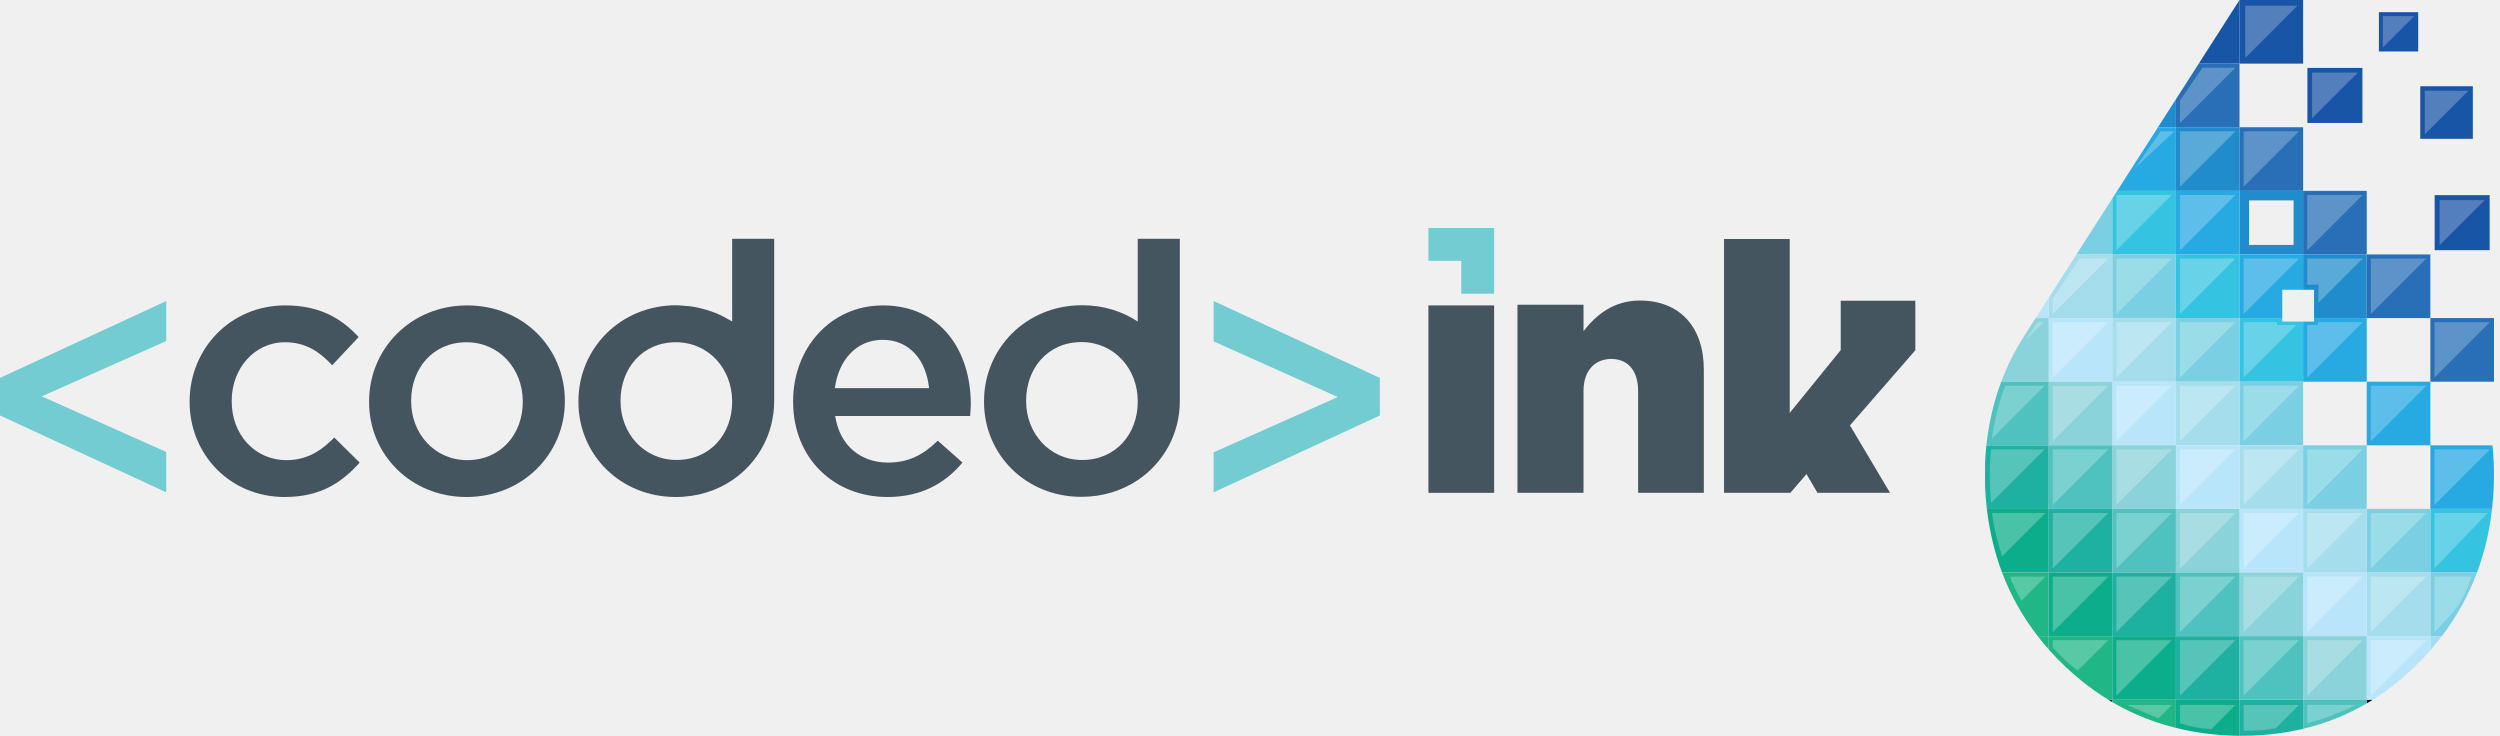
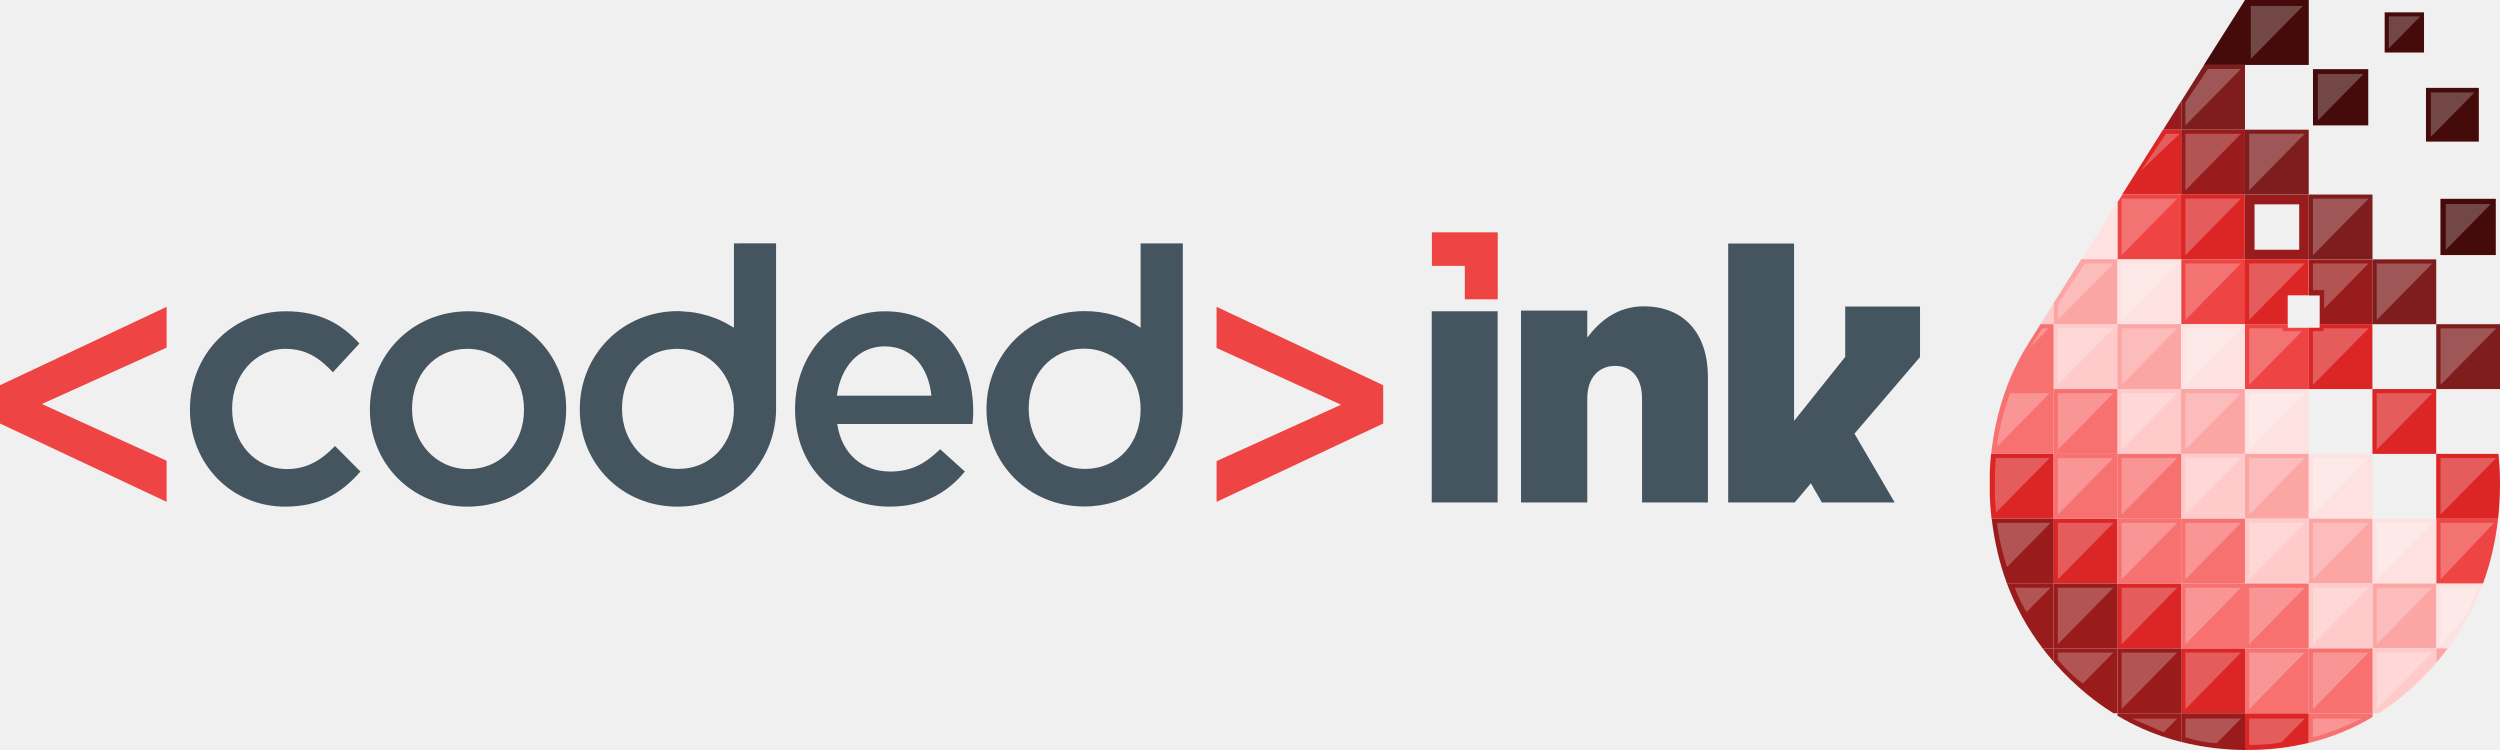
- <svg xmlns="http://www.w3.org/2000/svg" width="265" height="78" viewBox="0 0 265 78" fill="none">
-   <path d="M256.33 1.29H252.162V5.456H256.33V1.29Z" fill="#1955A6" />
-   <path d="M250.417 7.2H244.586V13.033H250.417V7.2Z" fill="#1955A6" />
-   <path d="M262.121 9.141H256.548V14.715H262.121V9.141Z" fill="#1955A6" />
-   <path d="M263.904 20.684H258.073V26.518H263.904V20.684Z" fill="#1955A6" />
-   <path d="M241.682 6.744H237.388V0H244.13V6.744H241.682Z" fill="#1955A6" />
-   <path d="M233.066 6.744L237.388 0V6.744H233.066Z" fill="#1955A6" />
-   <path d="M223.902 74.424C223.763 74.341 223.624 74.259 223.486 74.174H223.902V74.424Z" fill="black" />
-   <path d="M244.13 77.252C243.623 77.371 243.113 77.477 242.596 77.569C240.906 77.868 239.153 78.009 237.388 77.994V74.173H244.13V77.252Z" fill="#1EB0A1" />
-   <path d="M237.388 67.431H230.645V74.174H237.388V67.431Z" fill="#1EB0A1" />
-   <path d="M230.645 60.687H223.902V67.431H230.645V60.687Z" fill="#1EB0A1" />
-   <path d="M223.902 53.945H217.16V60.687H223.902V53.945Z" fill="#1EB0A1" />
-   <path d="M210.603 53.944C210.511 53.157 210.447 52.368 210.416 51.575V49.112C210.443 48.476 210.49 47.838 210.556 47.202H217.159V53.944H210.603Z" fill="#1EB0A1" />
-   <path d="M237.388 77.995C235.119 77.978 232.834 77.699 230.645 77.158V74.174H237.388V77.995Z" fill="#0CAD8A" />
-   <path d="M230.645 67.431H223.902V74.174H230.645V67.431Z" fill="#0CAD8A" />
-   <path d="M223.902 60.687H217.16V67.431H223.902V60.687Z" fill="#0CAD8A" />
-   <path d="M212.22 60.687L212.158 60.522C211.802 59.569 211.508 58.594 211.267 57.609L211.264 57.603V57.595C210.97 56.398 210.751 55.178 210.604 53.946H217.16V60.688H212.22V60.687Z" fill="#0CAD8A" />
-   <path d="M230.645 77.158C229.206 76.801 227.809 76.331 226.485 75.747C225.594 75.352 224.734 74.91 223.902 74.424V74.174H230.645V77.158Z" fill="#21B685" />
-   <path d="M223.486 74.174C222.514 73.579 221.586 72.922 220.699 72.211L220.686 72.206L220.683 72.197C219.504 71.25 218.402 70.207 217.373 69.074C217.301 68.994 217.23 68.914 217.159 68.833V67.43H223.901V74.173L223.486 74.174Z" fill="#21B685" />
-   <path d="M215.998 67.431C214.414 65.385 213.135 63.127 212.22 60.687H217.16V67.431H215.998Z" fill="#21B685" />
-   <path d="M217.16 68.833C216.757 68.377 216.37 67.91 215.998 67.43H217.16V68.833Z" fill="#21B685" />
-   <path d="M237.388 33.715H241.92V34.087H244.13V40.459H237.388V33.715Z" fill="#34C3E0" />
-   <path d="M237.388 26.972H230.645V33.715H237.388V26.972Z" fill="#34C3E0" />
-   <path d="M223.902 21.042L224.423 20.23H230.645V26.972H223.902V21.042Z" fill="#34C3E0" />
-   <path d="M257.617 53.945H264.154C263.89 56.295 263.365 58.546 262.562 60.687H257.617V53.945Z" fill="#34C3E0" />
-   <path d="M251.51 74.174C251.299 74.306 251.089 74.434 250.874 74.558V74.174H251.51Z" fill="black" />
-   <path d="M244.13 20.23V26.972H237.388V20.23H244.13ZM242.41 25.962H242.748H243.121V24.086V22.834V22.153V21.662V21.242H238.4V25.963H239.964L242.41 25.962Z" fill="#218CCC" />
-   <path d="M237.388 13.487V20.23H230.645V13.487H237.388Z" fill="#218CCC" />
-   <path d="M228.745 13.487L230.645 10.522V13.487H228.745Z" fill="#218CCC" />
-   <path d="M244.13 26.972H250.874V33.715H245.29V30.714H244.13V26.972Z" fill="#218CCC" />
-   <path d="M237.388 26.972H244.13V30.714H242.747H242.41H241.92V33.715H237.388V26.972Z" fill="#27AAE1" />
-   <path d="M237.388 20.23H230.645V26.972H237.388V20.23Z" fill="#27AAE1" />
-   <path d="M224.423 20.23L228.745 13.487H230.645V20.23H224.423Z" fill="#27AAE1" />
-   <path d="M257.617 53.944V47.202H264.195C264.299 48.138 264.352 49.082 264.359 50.03V50.346C264.355 51.57 264.29 52.768 264.154 53.943H257.617V53.944Z" fill="#27AAE1" />
-   <path d="M250.874 40.459V47.202H257.617V40.459H254.245H253.12H250.874Z" fill="#27AAE1" />
-   <path d="M245.29 33.715H250.874V40.459H244.13V34.087H245.29V33.715Z" fill="#27AAE1" />
-   <path d="M244.13 40.459H237.388V47.202H244.13V40.459Z" fill="#7AD0E2" />
-   <path d="M237.388 33.715H230.645V40.459H237.388V33.715Z" fill="#7AD0E2" />
-   <path d="M230.645 26.972H223.902V33.715H230.645V26.972Z" fill="#7AD0E2" />
-   <path d="M220.1 26.972L223.902 21.042V26.972H220.1Z" fill="#7AD0E2" />
-   <path d="M262.562 60.687C261.671 63.077 260.435 65.328 258.837 67.431H257.616V60.687H262.562Z" fill="#7AD0E2" />
-   <path d="M257.616 53.945H250.874V60.687H257.616V53.945Z" fill="#7AD0E2" />
-   <path d="M250.874 47.202H244.13V53.944H250.874V47.202Z" fill="#7AD0E2" />
-   <path d="M244.13 47.202V53.944H237.388V47.202H244.13Z" fill="#A5DDED" />
-   <path d="M237.388 40.459H230.645V47.202H237.388V40.459Z" fill="#A5DDED" />
-   <path d="M230.645 33.715H223.902V40.459H230.645V33.715Z" fill="#A5DDED" />
-   <path d="M217.16 31.562L220.1 26.972H223.902V33.715H217.16V31.562Z" fill="#A5DDED" />
-   <path d="M258.837 67.431C258.451 67.937 258.044 68.436 257.616 68.927V67.431H258.837Z" fill="#A5DDED" />
-   <path d="M257.616 60.687H250.874V67.431H257.616V60.687Z" fill="#A5DDED" />
-   <path d="M250.874 53.945H244.13V60.687H250.874V53.945Z" fill="#A5DDED" />
-   <path d="M244.13 53.945H237.388V60.687H244.13V53.945Z" fill="#B9E5FB" />
-   <path d="M237.388 47.202H230.645V53.944H237.388V47.202Z" fill="#B9E5FB" />
-   <path d="M230.645 40.459H223.902V47.202H230.645V40.459Z" fill="#B9E5FB" />
-   <path d="M223.902 33.715H217.16V40.459H223.902V33.715Z" fill="#B9E5FB" />
-   <path d="M215.78 33.715L217.16 31.562V33.715H215.78Z" fill="#B9E5FB" />
-   <path d="M257.617 68.926C257.303 69.288 256.975 69.643 256.636 69.996C255.037 71.649 253.328 73.04 251.511 74.174H250.875V67.431H257.617V68.926Z" fill="#B9E5FB" />
-   <path d="M250.874 60.687H244.13V67.431H250.874V60.687Z" fill="#B9E5FB" />
-   <path d="M244.13 60.687H237.388V67.431H244.13V60.687Z" fill="#8BD3DA" />
-   <path d="M237.388 53.945H230.645V60.687H237.388V53.945Z" fill="#8BD3DA" />
-   <path d="M230.645 47.202H223.902V53.944H230.645V47.202Z" fill="#8BD3DA" />
-   <path d="M223.902 40.459H217.16V47.202H223.902V40.459Z" fill="#8BD3DA" />
-   <path d="M212.129 40.459C212.229 40.193 212.335 39.926 212.443 39.661C213.022 38.252 213.731 36.916 214.545 35.647L214.537 35.653L215.779 33.715H217.159V40.459H212.129Z" fill="#8BD3DA" />
-   <path d="M250.874 67.431H244.13V74.174H250.874V67.431Z" fill="#8BD3DA" />
-   <path d="M244.13 67.431H237.388V74.174H244.13V67.431Z" fill="#4FC2BF" />
-   <path d="M237.388 60.687H230.645V67.431H237.388V60.687Z" fill="#4FC2BF" />
-   <path d="M230.645 53.945H223.902V60.687H230.645V53.945Z" fill="#4FC2BF" />
-   <path d="M223.902 47.202H217.16V53.944H223.902V47.202Z" fill="#4FC2BF" />
-   <path d="M210.557 47.202C210.802 44.896 211.321 42.621 212.13 40.459H217.16V47.202H210.557Z" fill="#4FC2BF" />
-   <path d="M250.874 74.558C248.767 75.788 246.518 76.683 244.13 77.253V74.174H250.874V74.558Z" fill="#4FC2BF" />
-   <path d="M264.362 33.715H257.617V40.459H264.362V33.715Z" fill="#286FB7" />
-   <path d="M244.13 13.487H237.388V20.231H244.13V13.487Z" fill="#286FB7" />
-   <path d="M250.874 26.972H254.572H257.617V33.715H250.874V26.972Z" fill="#286FB7" />
-   <path d="M244.13 20.23H246.238H250.276H250.874V26.972H244.13V20.23Z" fill="#286FB7" />
-   <path fill-rule="evenodd" clip-rule="evenodd" d="M230.645 10.522L233.066 6.744H237.388V13.487H230.645V10.522Z" fill="#286FB7" />
-   <g opacity="0.25">
-     <path fill-rule="evenodd" clip-rule="evenodd" d="M258.054 34.151H263.927L258.054 40.024V34.151Z" fill="white" />
-     <path fill-rule="evenodd" clip-rule="evenodd" d="M258.054 47.636H263.927L258.054 53.51V47.636Z" fill="white" />
-     <path fill-rule="evenodd" clip-rule="evenodd" d="M244.566 47.636H250.441L244.566 53.51V47.636Z" fill="white" />
-     <path fill-rule="evenodd" clip-rule="evenodd" d="M237.823 40.893H243.696L237.823 46.768V40.893Z" fill="white" />
-     <path fill-rule="evenodd" clip-rule="evenodd" d="M237.823 47.636H243.696L237.823 53.51V47.636Z" fill="white" />
-     <path fill-rule="evenodd" clip-rule="evenodd" d="M231.079 40.893H236.954L231.079 46.768V40.893Z" fill="white" />
-     <path fill-rule="evenodd" clip-rule="evenodd" d="M231.079 47.636H236.954L231.079 53.51V47.636Z" fill="white" />
-     <path fill-rule="evenodd" clip-rule="evenodd" d="M224.337 40.893H230.212L224.337 46.768V40.893Z" fill="white" />
-     <path fill-rule="evenodd" clip-rule="evenodd" d="M224.337 47.636H230.212L224.337 53.51V47.636Z" fill="white" />
-     <path fill-rule="evenodd" clip-rule="evenodd" d="M217.594 40.893H223.469L217.594 46.767V40.893Z" fill="white" />
-     <path fill-rule="evenodd" clip-rule="evenodd" d="M217.594 47.636H223.469L217.594 53.51V47.636Z" fill="white" />
-     <path fill-rule="evenodd" clip-rule="evenodd" d="M212.553 40.893H216.724L211.149 46.471C211.385 44.591 211.861 42.732 212.553 40.893Z" fill="white" />
-     <path fill-rule="evenodd" clip-rule="evenodd" d="M211.048 47.636H216.724L211.048 53.311C210.885 51.482 210.874 49.598 211.048 47.636Z" fill="white" />
-     <path fill-rule="evenodd" clip-rule="evenodd" d="M244.566 61.122H250.441L244.566 66.998V61.122Z" fill="white" />
-     <path fill-rule="evenodd" clip-rule="evenodd" d="M237.823 54.379H243.696L237.823 60.253V54.379Z" fill="white" />
-     <path fill-rule="evenodd" clip-rule="evenodd" d="M237.823 61.12H243.696L237.823 66.998V61.12Z" fill="white" />
-     <path fill-rule="evenodd" clip-rule="evenodd" d="M231.079 54.379H236.954L231.079 60.253V54.379Z" fill="white" />
-     <path fill-rule="evenodd" clip-rule="evenodd" d="M231.079 61.12H236.954L231.079 66.998V61.12Z" fill="white" />
-     <path fill-rule="evenodd" clip-rule="evenodd" d="M224.337 54.379H230.212L224.337 60.253V54.379Z" fill="white" />
-     <path fill-rule="evenodd" clip-rule="evenodd" d="M224.337 61.12H230.212L224.337 66.998V61.12Z" fill="white" />
-     <path fill-rule="evenodd" clip-rule="evenodd" d="M217.594 54.379H223.469L217.594 60.253V54.379Z" fill="white" />
-     <path fill-rule="evenodd" clip-rule="evenodd" d="M217.594 61.122H223.469L217.594 66.998V61.122Z" fill="white" />
-     <path fill-rule="evenodd" clip-rule="evenodd" d="M211.15 54.379H216.819L212.224 58.974C211.711 57.452 211.343 55.919 211.15 54.379Z" fill="white" />
-     <path fill-rule="evenodd" clip-rule="evenodd" d="M213.047 61.122H216.819L214.286 63.656C213.79 62.855 213.373 62.015 213.047 61.122Z" fill="white" />
-     <path fill-rule="evenodd" clip-rule="evenodd" d="M258.054 54.379H263.7L258.054 60.253V54.379Z" fill="white" />
-     <path fill-rule="evenodd" clip-rule="evenodd" d="M258.054 61.122H261.944C261.669 62.127 260.942 63.942 259.755 65.197L258.055 66.998L258.054 61.122Z" fill="white" />
-     <path fill-rule="evenodd" clip-rule="evenodd" d="M251.306 54.379H257.182L251.306 60.253V54.379Z" fill="white" />
-     <path fill-rule="evenodd" clip-rule="evenodd" d="M251.306 61.122H257.182L251.306 66.998V61.122Z" fill="white" />
-     <path fill-rule="evenodd" clip-rule="evenodd" d="M244.566 54.379H250.441L244.566 60.253V54.379Z" fill="white" />
-     <path fill-rule="evenodd" clip-rule="evenodd" d="M244.566 67.863H250.441L244.566 73.741V67.863Z" fill="white" />
-     <path fill-rule="evenodd" clip-rule="evenodd" d="M237.823 67.863H243.696L237.823 73.741V67.863Z" fill="white" />
-     <path fill-rule="evenodd" clip-rule="evenodd" d="M231.079 67.863H236.954L231.079 73.741V67.863Z" fill="white" />
-     <path fill-rule="evenodd" clip-rule="evenodd" d="M224.337 67.863H230.212L224.337 73.741V67.863Z" fill="white" />
-     <path fill-rule="evenodd" clip-rule="evenodd" d="M217.594 67.863H223.469L220.238 71.08C219.228 70.354 218.376 69.504 217.594 68.605V67.863Z" fill="white" />
-     <path fill-rule="evenodd" clip-rule="evenodd" d="M251.306 67.863H257.182L251.306 73.741V67.863Z" fill="white" />
-     <path fill-rule="evenodd" clip-rule="evenodd" d="M244.566 74.726H249.714C248.043 75.514 246.341 76.206 244.566 76.673V74.726Z" fill="white" />
-     <path fill-rule="evenodd" clip-rule="evenodd" d="M237.823 74.726H243.696L241.223 77.2C240.069 77.393 238.934 77.494 237.823 77.458V74.726Z" fill="white" />
-     <path fill-rule="evenodd" clip-rule="evenodd" d="M231.079 74.726H236.954L234.382 77.298C233.216 77.213 232.109 77.013 231.079 76.662V74.726Z" fill="white" />
-     <path fill-rule="evenodd" clip-rule="evenodd" d="M225.445 74.726H230.212L228.788 76.148L225.445 74.726Z" fill="white" />
-     <path fill-rule="evenodd" clip-rule="evenodd" d="M251.306 40.893H257.182L251.306 46.768V40.893Z" fill="white" />
-     <path fill-rule="evenodd" clip-rule="evenodd" d="M245.689 34.151H250.441L244.566 40.024V34.442H245.689V34.151Z" fill="white" />
-     <path fill-rule="evenodd" clip-rule="evenodd" d="M237.823 34.151H241.365V34.442H243.404L237.823 40.024V34.151Z" fill="white" />
-     <path fill-rule="evenodd" clip-rule="evenodd" d="M231.079 34.151H236.954L231.079 40.024V34.151Z" fill="white" />
-     <path fill-rule="evenodd" clip-rule="evenodd" d="M224.337 34.149H230.212L224.337 40.024V34.149Z" fill="white" />
-     <path fill-rule="evenodd" clip-rule="evenodd" d="M217.594 34.151H223.469L217.594 40.024V34.151Z" fill="white" />
-     <path fill-rule="evenodd" clip-rule="evenodd" d="M251.306 27.408H257.182L251.306 33.281V27.408Z" fill="white" />
-     <path fill-rule="evenodd" clip-rule="evenodd" d="M244.566 27.406H250.441L245.744 32.104L245.759 30.178L244.566 30.171V27.406Z" fill="white" />
-     <path fill-rule="evenodd" clip-rule="evenodd" d="M237.823 27.406H243.696L237.823 33.281V27.406Z" fill="white" />
-     <path fill-rule="evenodd" clip-rule="evenodd" d="M231.079 27.406H236.954L231.079 33.281V27.406Z" fill="white" />
-     <path fill-rule="evenodd" clip-rule="evenodd" d="M224.337 27.408H230.212L224.337 33.281V27.408Z" fill="white" />
-     <path fill-rule="evenodd" clip-rule="evenodd" d="M217.594 31.648L220.439 27.408H223.469L217.594 33.281V31.648Z" fill="white" />
-     <path fill-rule="evenodd" clip-rule="evenodd" d="M215.957 34.151H216.63L214.664 36.113L215.957 34.151Z" fill="white" />
-     <path fill-rule="evenodd" clip-rule="evenodd" d="M244.566 20.664H250.441L244.566 26.538V20.664Z" fill="white" />
-     <path fill-rule="evenodd" clip-rule="evenodd" d="M231.079 20.664H236.954L231.079 26.538V20.664Z" fill="white" />
-     <path fill-rule="evenodd" clip-rule="evenodd" d="M224.337 20.664H230.212L224.337 26.538V20.664Z" fill="white" />
-     <path fill-rule="evenodd" clip-rule="evenodd" d="M231.079 13.921H236.954L231.079 19.796V13.921Z" fill="white" />
-     <path fill-rule="evenodd" clip-rule="evenodd" d="M237.823 13.921H243.696L237.823 19.796V13.921Z" fill="white" />
-     <path fill-rule="evenodd" clip-rule="evenodd" d="M233.462 7.179H236.954L231.079 13.053V10.67L233.462 7.179Z" fill="white" />
-     <path fill-rule="evenodd" clip-rule="evenodd" d="M237.996 0.607H243.523L237.996 6.137V0.607Z" fill="white" />
-     <path fill-rule="evenodd" clip-rule="evenodd" d="M229.033 13.921H230.47L226.359 17.773L229.033 13.921Z" fill="white" />
-     <path fill-rule="evenodd" clip-rule="evenodd" d="M245.08 7.694H249.925L245.08 12.537V7.694Z" fill="white" />
-     <path fill-rule="evenodd" clip-rule="evenodd" d="M252.583 1.712H255.909L252.583 5.036V1.712Z" fill="white" />
-     <path fill-rule="evenodd" clip-rule="evenodd" d="M257.03 9.624H261.64L257.03 14.234V9.624Z" fill="white" />
-     <path fill-rule="evenodd" clip-rule="evenodd" d="M258.603 21.217H263.373L258.603 25.989V21.217Z" fill="white" />
-   </g>
-   <path d="M0 44.04V40.059L17.621 31.911V36.152L4.425 42.013L17.621 47.91V52.185L0 44.04Z" fill="#72CCD2" />
-   <path d="M128.645 47.946L141.804 42.085L128.645 36.188V31.911L146.265 40.059V44.04L128.645 52.185V47.946Z" fill="#72CCD2" />
-   <path d="M151.412 24.166V27.65H154.894V31.133H158.377V24.166H151.412Z" fill="#72CCD2" />
-   <path d="M20.1 42.62V42.546C20.1 37.017 24.377 32.373 30.237 32.373C33.887 32.373 36.172 33.737 38.016 35.727L35.213 38.713C33.851 37.275 32.413 36.279 30.201 36.279C26.956 36.279 24.56 39.081 24.56 42.473V42.546C24.56 46.011 26.956 48.775 30.383 48.775C32.485 48.775 34.032 47.817 35.434 46.379L38.125 49.033C36.207 51.172 33.96 52.682 30.162 52.682C24.377 52.682 20.1 48.149 20.1 42.62Z" fill="#455560" />
-   <path d="M39.123 42.62V42.546C39.123 36.981 43.546 32.373 49.518 32.373C55.489 32.373 59.875 36.907 59.875 42.473V42.546C59.875 48.075 55.45 52.682 49.443 52.682C43.509 52.682 39.123 48.149 39.123 42.62ZM55.414 42.62V42.546C55.414 39.118 52.945 36.279 49.443 36.279C45.868 36.279 43.582 39.081 43.582 42.473V42.546C43.582 45.937 46.054 48.775 49.518 48.775C53.129 48.775 55.414 45.974 55.414 42.62Z" fill="#455560" />
-   <path d="M102.905 42.842C102.905 37.239 99.771 32.374 93.58 32.374C88.012 32.374 84.07 36.944 84.07 42.51V42.584C84.07 48.593 88.418 52.682 94.058 52.682C97.632 52.682 100.177 51.244 102.021 49.033L99.403 46.711C97.855 48.223 96.307 49.033 94.131 49.033C91.259 49.033 89.01 47.263 88.528 44.094H102.833C102.867 43.652 102.905 43.246 102.905 42.842ZM88.493 41.144C88.897 38.123 90.815 36.021 93.543 36.021C96.49 36.021 98.187 38.271 98.481 41.144H88.493Z" fill="#455560" />
-   <path d="M77.608 25.314V34.079C77.43 33.963 77.232 33.873 77.048 33.766C76.915 33.691 76.786 33.615 76.654 33.546C76.422 33.425 76.182 33.315 75.938 33.211C75.814 33.159 75.682 33.115 75.556 33.066C75.108 32.898 74.644 32.759 74.163 32.652C74.029 32.622 73.9 32.589 73.766 32.564C73.486 32.512 73.203 32.471 72.913 32.44C72.774 32.426 72.633 32.419 72.493 32.41C72.23 32.393 71.976 32.355 71.708 32.355C65.738 32.355 61.313 36.962 61.313 42.527V42.546V42.601V42.62C61.313 48.149 65.7 52.682 71.635 52.682C76.235 52.682 79.898 49.978 81.365 46.23C81.378 46.199 81.386 46.167 81.399 46.137C81.522 45.815 81.628 45.484 81.716 45.146C81.737 45.067 81.757 44.988 81.777 44.91C81.849 44.603 81.909 44.29 81.953 43.974C81.966 43.891 81.981 43.808 81.991 43.724C82.035 43.337 82.064 42.946 82.064 42.546V42.527V42.473V42.454V25.313L77.608 25.314ZM71.637 36.279C75.138 36.279 77.608 39.118 77.608 42.546V42.601C77.608 45.955 75.324 48.756 71.71 48.756C68.246 48.756 65.776 45.918 65.776 42.527V42.473C65.776 39.081 68.062 36.279 71.637 36.279Z" fill="#455560" />
-   <path d="M120.6 25.314V34.081C118.955 32.992 116.94 32.355 114.702 32.355C108.731 32.355 104.307 36.962 104.307 42.529V42.601C104.307 48.132 108.693 52.665 114.627 52.665C116.898 52.665 118.936 52.007 120.6 50.894C123.345 49.054 125.061 45.971 125.061 42.529V42.455V25.314H120.6ZM120.6 42.601C120.6 45.956 118.313 48.758 114.702 48.758C111.238 48.758 108.769 45.919 108.769 42.529V42.455C108.769 39.062 111.052 36.261 114.627 36.261C118.129 36.261 120.6 39.1 120.6 42.529V42.601Z" fill="#455560" />
-   <path d="M158.378 32.373H151.412V52.24H158.378V32.373Z" fill="#455560" />
-   <path d="M160.85 32.3H167.853V35.101C169.142 33.442 170.986 31.858 173.824 31.858C178.061 31.858 180.606 34.658 180.606 39.192V52.24H173.641V41.44C173.641 39.228 172.495 38.048 170.8 38.048C169.106 38.048 167.853 39.228 167.853 41.44V52.24H160.85V32.3Z" fill="#455560" />
-   <path d="M203.026 31.881H195.117V37.127H195.103L189.713 43.764V25.333H182.747V52.24H189.78L191.488 50.25L192.652 52.24H200.344L196.097 45.09L203.026 37.127V31.881Z" fill="#455560" />
+ <svg xmlns="http://www.w3.org/2000/svg" width="400" height="120" viewBox="0 0 400 120" fill="none">
+   <g clip-path="url(#clip0_8_587)">
+     <path d="M387.844 1.969H381.547V8.406H387.844V1.969Z" fill="#450A0A" />
+   </g>
+   <g clip-path="url(#clip1_8_587)">
+     <path d="M378.922 11.062H370.078V20.062H378.922V11.062Z" fill="#450A0A" />
+   </g>
+   <g clip-path="url(#clip2_8_587)">
+     <path d="M396.609 14.062H388.156V22.656H396.609V14.062Z" fill="#450A0A" />
+   </g>
+   <g clip-path="url(#clip3_8_587)">
+     <path d="M399.328 31.812H390.469V40.812H399.328V31.812Z" fill="#450A0A" />
+   </g>
+   <g clip-path="url(#clip4_8_587)">
+     <path d="M365.696 10.391H359.188V0H369.406V10.391H365.696Z" fill="#450A0A" />
+   </g>
+   <g clip-path="url(#clip5_8_587)">
+     <path d="M352.625 10.391L359.203 0V10.391H352.625Z" fill="#450A0A" />
+   </g>
+   <g clip-path="url(#clip6_8_587)">
+     <path d="M369.406 118.856C368.639 119.039 367.866 119.203 367.084 119.344C364.525 119.804 361.871 120.021 359.198 119.998V114.118H369.406V118.856Z" fill="#DC2626" />
+     <path d="M359.198 103.742H348.988V114.119H359.198V103.742Z" fill="#DC2626" />
+     <path d="M348.988 93.363H338.779V103.742H348.988V93.363Z" fill="#DC2626" />
+     <path d="M338.779 82.987H328.571V93.363H338.779V82.987Z" fill="#DC2626" />
+     <path d="M318.642 82.985C318.503 81.774 318.406 80.56 318.359 79.339V75.549C318.4 74.57 318.471 73.588 318.571 72.609H328.569V82.985H318.642Z" fill="#DC2626" />
+   </g>
+   <g clip-path="url(#clip7_8_587)">
+     <path d="M359.203 120C355.769 119.974 352.312 119.545 348.999 118.712V114.121H359.203V120Z" fill="#991B1B" />
+     <path d="M348.999 103.747H338.795V114.121H348.999V103.747Z" fill="#991B1B" />
+     <path d="M338.795 93.371H328.593V103.747H338.795V93.371Z" fill="#991B1B" />
+     <path d="M321.117 93.371L321.024 93.117C320.485 91.651 320.04 90.151 319.675 88.636L319.671 88.626V88.614C319.226 86.772 318.894 84.895 318.672 83H328.593V93.373L321.117 93.371Z" fill="#991B1B" />
+   </g>
+   <g clip-path="url(#clip8_8_587)">
+     <path d="M349 118.719C346.822 118.169 344.707 117.445 342.703 116.546C341.354 115.938 340.052 115.258 338.793 114.509V114.124H349V118.719Z" fill="#991B1B" />
+     <path d="M338.163 114.124C336.692 113.208 335.287 112.197 333.944 111.102L333.925 111.094L333.92 111.081C332.135 109.623 330.467 108.017 328.91 106.272C328.801 106.149 328.693 106.026 328.586 105.901V103.741H338.791V114.123L338.163 114.124Z" fill="#991B1B" />
+     <path d="M326.828 103.743C324.431 100.593 322.494 97.116 321.109 93.359H328.587V103.743H326.828Z" fill="#991B1B" />
+     <path d="M328.587 105.901C327.977 105.199 327.391 104.48 326.828 103.741H328.587V105.901Z" fill="#991B1B" />
+   </g>
+   <g clip-path="url(#clip9_8_587)">
+     <path d="M359.198 51.874H366.053V52.446H369.396V62.251H359.198V51.874Z" fill="#EF4444" />
+     <path d="M359.198 41.499H348.997V51.874H359.198V41.499Z" fill="#EF4444" />
+     <path d="M338.797 32.374L339.585 31.125H348.997V41.499H338.797V32.374Z" fill="#EF4444" />
+     <path d="M389.799 83.001H399.687C399.288 86.617 398.494 90.081 397.279 93.375H389.799V83.001Z" fill="#EF4444" />
+   </g>
+   <g clip-path="url(#clip10_8_587)">
+     <path d="M369.4 31.132V41.511H359.194V31.132H369.4ZM366.796 39.956H367.308H367.872V37.068V35.141V34.092V33.336V32.69H360.726V39.957H363.093L366.796 39.956Z" fill="#991B1B" />
+     <path d="M359.194 20.752V31.132H348.986V20.752H359.194Z" fill="#991B1B" />
+     <path d="M346.109 20.752L348.986 16.188V20.752H346.109Z" fill="#991B1B" />
+     <path d="M369.4 41.511H379.609V51.891H371.156V47.271H369.4V41.511Z" fill="#991B1B" />
+   </g>
+   <g clip-path="url(#clip11_8_587)">
+     <path d="M359.173 41.489H369.378V47.248H367.285H366.775H366.033V51.866H359.173V41.489Z" fill="#DC2626" />
+     <path d="M359.173 31.112H348.965V41.489H359.173V31.112Z" fill="#DC2626" />
+     <path d="M339.547 31.112L346.089 20.734H348.965V31.112H339.547Z" fill="#DC2626" />
+     <path d="M389.794 83V72.624H399.752C399.909 74.064 399.989 75.517 400 76.976V77.463C399.994 79.346 399.895 81.19 399.69 82.998L389.794 83Z" fill="#DC2626" />
+     <path d="M379.587 62.246V72.624H389.794V62.246H384.69H382.987H379.587Z" fill="#DC2626" />
+     <path d="M371.134 51.866H379.587V62.246H369.378V52.439H371.134V51.866Z" fill="#DC2626" />
+   </g>
+   <g clip-path="url(#clip12_8_587)">
+     <path d="M369.391 62.257H359.19V72.634H369.391V62.257Z" fill="#FEE2E2" />
+     <path d="M359.19 51.878H348.987V62.257H359.19V51.878Z" fill="#FEE2E2" />
+     <path d="M348.987 41.501H338.784V51.878H348.987V41.501Z" fill="#FEE2E2" />
+     <path d="M333.031 41.501L338.784 32.375V41.501H333.031Z" fill="#FEE2E2" />
+     <path d="M397.281 93.387C395.933 97.065 394.063 100.529 391.645 103.766H389.797V93.387H397.281Z" fill="#FEE2E2" />
+     <path d="M389.797 83.011H379.596V93.387H389.797V83.011Z" fill="#FEE2E2" />
+     <path d="M379.596 72.634H369.391V83.01H379.596V72.634Z" fill="#FEE2E2" />
+   </g>
+   <g clip-path="url(#clip13_8_587)">
+     <path d="M369.376 72.615V82.99H359.17V72.615H369.376Z" fill="#FCA5A5" />
+     <path d="M359.17 62.239H348.961V72.615H359.17V62.239Z" fill="#FCA5A5" />
+     <path d="M348.961 51.861H338.753V62.239H348.961V51.861Z" fill="#FCA5A5" />
+     <path d="M328.547 48.548L332.998 41.484H338.753V51.861H328.547V48.548Z" fill="#FCA5A5" />
+     <path d="M391.641 103.745C391.056 104.523 390.44 105.291 389.792 106.047V103.745H391.641Z" fill="#FCA5A5" />
+     <path d="M389.792 93.367H379.586V103.745H389.792V93.367Z" fill="#FCA5A5" />
+     <path d="M379.586 82.992H369.376V93.367H379.586V82.992Z" fill="#FCA5A5" />
+   </g>
+   <g clip-path="url(#clip14_8_587)">
+     <path d="M369.392 83.001H359.185V93.374H369.392V83.001Z" fill="#FECACA" />
+     <path d="M359.185 72.626H348.975V82.999H359.185V72.626Z" fill="#FECACA" />
+     <path d="M348.975 62.251H338.766V72.626H348.975V62.251Z" fill="#FECACA" />
+     <path d="M338.766 51.875H328.558V62.251H338.766V51.875Z" fill="#FECACA" />
+     <path d="M326.469 51.875L328.558 48.562V51.875H326.469Z" fill="#FECACA" />
+     <path d="M389.813 106.05C389.337 106.607 388.841 107.154 388.327 107.697C385.906 110.24 383.319 112.38 380.568 114.125H379.605V103.75H389.813V106.05Z" fill="#FECACA" />
+     <path d="M379.603 93.374H369.392V103.75H379.603V93.374Z" fill="#FECACA" />
+   </g>
+   <g clip-path="url(#clip15_8_587)">
+     <path d="M369.4 93.374H359.193V103.75H369.4V93.374Z" fill="#F87171" />
+     <path d="M359.193 83.001H348.985V93.374H359.193V83.001Z" fill="#F87171" />
+     <path d="M348.985 72.626H338.776V82.999H348.985V72.626Z" fill="#F87171" />
+     <path d="M338.776 62.251H328.57V72.626H338.776V62.251Z" fill="#F87171" />
+     <path d="M320.953 62.251C321.105 61.842 321.265 61.431 321.428 61.023C322.305 58.856 323.378 56.8 324.611 54.848L324.599 54.857L326.479 51.875H328.568V62.251H320.953Z" fill="#F87171" />
+     <path d="M379.609 103.75H369.4V114.125H379.609V103.75Z" fill="#F87171" />
+   </g>
+   <g clip-path="url(#clip16_8_587)">
+     <path d="M369.403 103.755H359.2V114.135H369.403V103.755Z" fill="#F87171" />
+     <path d="M359.2 93.373H348.995V103.755H359.2V93.373Z" fill="#F87171" />
+     <path d="M348.995 82.995H338.79V93.373H348.995V82.995Z" fill="#F87171" />
+     <path d="M338.79 72.615H328.587V82.993H338.79V72.615Z" fill="#F87171" />
+     <path d="M318.594 72.615C318.965 69.065 319.75 65.563 320.974 62.234H328.587V72.615H318.594Z" fill="#F87171" />
+     <path d="M379.609 114.726C376.421 116.62 373.017 117.998 369.403 118.875V114.135H379.609V114.726Z" fill="#F87171" />
+   </g>
+   <g clip-path="url(#clip17_8_587)">
+     <path d="M400 51.873H389.798V62.25H400V51.873Z" fill="#7F1D1D" />
+     <path d="M369.397 20.75H359.199V31.127H369.397V20.75Z" fill="#7F1D1D" />
+     <path d="M379.598 41.498H385.192H389.798V51.873H379.598V41.498Z" fill="#7F1D1D" />
+     <path d="M369.397 31.125H372.586H378.694H379.598V41.498H369.397V31.125Z" fill="#7F1D1D" />
+     <path fill-rule="evenodd" clip-rule="evenodd" d="M349 16.188L352.662 10.375H359.199V20.75H349V16.188Z" fill="#7F1D1D" />
+   </g>
+   <g clip-path="url(#clip18_8_587)">
+     <g opacity="0.25">
+       <path fill-rule="evenodd" clip-rule="evenodd" d="M390.487 52.538H399.375L390.487 61.575V52.538Z" fill="white" />
+       <path fill-rule="evenodd" clip-rule="evenodd" d="M390.487 73.288H399.375L390.487 82.327V73.288Z" fill="white" />
+       <path fill-rule="evenodd" clip-rule="evenodd" d="M370.074 73.288H378.965L370.074 82.327V73.288Z" fill="white" />
+       <path fill-rule="evenodd" clip-rule="evenodd" d="M359.869 62.912H368.757L359.869 71.952V62.912Z" fill="white" />
+       <path fill-rule="evenodd" clip-rule="evenodd" d="M359.869 73.288H368.757L359.869 82.327V73.288Z" fill="white" />
+       <path fill-rule="evenodd" clip-rule="evenodd" d="M349.663 62.912H358.554L349.663 71.952V62.912Z" fill="white" />
+       <path fill-rule="evenodd" clip-rule="evenodd" d="M349.663 73.288H358.554L349.663 82.327V73.288Z" fill="white" />
+       <path fill-rule="evenodd" clip-rule="evenodd" d="M339.459 62.912H348.351L339.459 71.952V62.912Z" fill="white" />
+       <path fill-rule="evenodd" clip-rule="evenodd" d="M339.459 73.288H348.351L339.459 82.327V73.288Z" fill="white" />
+       <path fill-rule="evenodd" clip-rule="evenodd" d="M329.254 62.912H338.146L329.254 71.951V62.912Z" fill="white" />
+       <path fill-rule="evenodd" clip-rule="evenodd" d="M329.254 73.288H338.146L329.254 82.327V73.288Z" fill="white" />
+       <path fill-rule="evenodd" clip-rule="evenodd" d="M321.625 62.912H327.938L319.5 71.495C319.858 68.603 320.578 65.742 321.625 62.912Z" fill="white" />
+       <path fill-rule="evenodd" clip-rule="evenodd" d="M319.348 73.288H327.938L319.348 82.02C319.101 79.206 319.084 76.307 319.348 73.288Z" fill="white" />
+       <path fill-rule="evenodd" clip-rule="evenodd" d="M370.074 94.04H378.965L370.074 103.081V94.04Z" fill="white" />
+       <path fill-rule="evenodd" clip-rule="evenodd" d="M359.869 83.664H368.757L359.869 92.703V83.664Z" fill="white" />
+       <path fill-rule="evenodd" clip-rule="evenodd" d="M359.869 94.037H368.757L359.869 103.081V94.037Z" fill="white" />
+       <path fill-rule="evenodd" clip-rule="evenodd" d="M349.663 83.664H358.554L349.663 92.703V83.664Z" fill="white" />
+       <path fill-rule="evenodd" clip-rule="evenodd" d="M349.663 94.037H358.554L349.663 103.081V94.037Z" fill="white" />
+       <path fill-rule="evenodd" clip-rule="evenodd" d="M339.459 83.664H348.351L339.459 92.703V83.664Z" fill="white" />
+       <path fill-rule="evenodd" clip-rule="evenodd" d="M339.459 94.037H348.351L339.459 103.081V94.037Z" fill="white" />
+       <path fill-rule="evenodd" clip-rule="evenodd" d="M329.254 83.664H338.146L329.254 92.703V83.664Z" fill="white" />
+       <path fill-rule="evenodd" clip-rule="evenodd" d="M329.254 94.04H338.146L329.254 103.081V94.04Z" fill="white" />
+       <path fill-rule="evenodd" clip-rule="evenodd" d="M319.502 83.664H328.081L321.127 90.734C320.351 88.392 319.794 86.034 319.502 83.664Z" fill="white" />
+       <path fill-rule="evenodd" clip-rule="evenodd" d="M322.373 94.04H328.081L324.248 97.939C323.497 96.706 322.866 95.414 322.373 94.04Z" fill="white" />
+       <path fill-rule="evenodd" clip-rule="evenodd" d="M390.487 83.664H399.032L390.487 92.703V83.664Z" fill="white" />
+       <path fill-rule="evenodd" clip-rule="evenodd" d="M390.487 94.04H396.374C395.958 95.586 394.858 98.379 393.061 100.31L390.488 103.081L390.487 94.04Z" fill="white" />
+       <path fill-rule="evenodd" clip-rule="evenodd" d="M380.274 83.664H389.167L380.274 92.703V83.664Z" fill="white" />
+       <path fill-rule="evenodd" clip-rule="evenodd" d="M380.274 94.04H389.167L380.274 103.081V94.04Z" fill="white" />
+       <path fill-rule="evenodd" clip-rule="evenodd" d="M370.074 83.664H378.965L370.074 92.703V83.664Z" fill="white" />
+       <path fill-rule="evenodd" clip-rule="evenodd" d="M370.074 104.412H378.965L370.074 113.457V104.412Z" fill="white" />
+       <path fill-rule="evenodd" clip-rule="evenodd" d="M359.869 104.412H368.757L359.869 113.457V104.412Z" fill="white" />
+       <path fill-rule="evenodd" clip-rule="evenodd" d="M349.663 104.412H358.554L349.663 113.457V104.412Z" fill="white" />
+       <path fill-rule="evenodd" clip-rule="evenodd" d="M339.459 104.412H348.351L339.459 113.457V104.412Z" fill="white" />
+       <path fill-rule="evenodd" clip-rule="evenodd" d="M329.254 104.412H338.146L333.256 109.363C331.727 108.245 330.438 106.938 329.254 105.554V104.412Z" fill="white" />
+       <path fill-rule="evenodd" clip-rule="evenodd" d="M380.274 104.412H389.167L380.274 113.457V104.412Z" fill="white" />
+       <path fill-rule="evenodd" clip-rule="evenodd" d="M370.074 114.973H377.865C375.336 116.185 372.76 117.25 370.074 117.969V114.973Z" fill="white" />
+       <path fill-rule="evenodd" clip-rule="evenodd" d="M359.869 114.973H368.757L365.015 118.78C363.268 119.077 361.55 119.232 359.869 119.177V114.973Z" fill="white" />
+       <path fill-rule="evenodd" clip-rule="evenodd" d="M349.663 114.973H358.554L354.661 118.931C352.897 118.8 351.221 118.492 349.663 117.952V114.973Z" fill="white" />
+       <path fill-rule="evenodd" clip-rule="evenodd" d="M341.136 114.973H348.351L346.195 117.161L341.136 114.973Z" fill="white" />
+       <path fill-rule="evenodd" clip-rule="evenodd" d="M380.274 62.912H389.167L380.274 71.952V62.912Z" fill="white" />
+       <path fill-rule="evenodd" clip-rule="evenodd" d="M371.774 52.538H378.965L370.074 61.575V52.986H371.774V52.538Z" fill="white" />
+       <path fill-rule="evenodd" clip-rule="evenodd" d="M359.869 52.538H365.23V52.986H368.315L359.869 61.575V52.538Z" fill="white" />
+       <path fill-rule="evenodd" clip-rule="evenodd" d="M349.663 52.538H358.554L349.663 61.575V52.538Z" fill="white" />
+       <path fill-rule="evenodd" clip-rule="evenodd" d="M339.459 52.535H348.351L339.459 61.575V52.535Z" fill="white" />
+       <path fill-rule="evenodd" clip-rule="evenodd" d="M329.254 52.538H338.146L329.254 61.575V52.538Z" fill="white" />
+       <path fill-rule="evenodd" clip-rule="evenodd" d="M380.274 42.162H389.167L380.274 51.199V42.162Z" fill="white" />
+       <path fill-rule="evenodd" clip-rule="evenodd" d="M370.074 42.159H378.965L371.857 49.388L371.879 46.424L370.074 46.414V42.159Z" fill="white" />
+       <path fill-rule="evenodd" clip-rule="evenodd" d="M359.869 42.159H368.757L359.869 51.199V42.159Z" fill="white" />
+       <path fill-rule="evenodd" clip-rule="evenodd" d="M349.663 42.159H358.554L349.663 51.199V42.159Z" fill="white" />
+       <path fill-rule="evenodd" clip-rule="evenodd" d="M339.459 42.162H348.351L339.459 51.199V42.162Z" fill="white" />
+       <path fill-rule="evenodd" clip-rule="evenodd" d="M329.254 48.686L333.56 42.162H338.146L329.254 51.199V48.686Z" fill="white" />
+       <path fill-rule="evenodd" clip-rule="evenodd" d="M326.777 52.538H327.795L324.82 55.557L326.777 52.538Z" fill="white" />
+       <path fill-rule="evenodd" clip-rule="evenodd" d="M370.074 31.785H378.965L370.074 40.823V31.785Z" fill="white" />
+       <path fill-rule="evenodd" clip-rule="evenodd" d="M349.663 31.785H358.554L349.663 40.823V31.785Z" fill="white" />
+       <path fill-rule="evenodd" clip-rule="evenodd" d="M339.459 31.785H348.351L339.459 40.823V31.785Z" fill="white" />
+       <path fill-rule="evenodd" clip-rule="evenodd" d="M349.663 21.409H358.554L349.663 30.449V21.409Z" fill="white" />
+       <path fill-rule="evenodd" clip-rule="evenodd" d="M359.869 21.409H368.757L359.869 30.449V21.409Z" fill="white" />
+       <path fill-rule="evenodd" clip-rule="evenodd" d="M353.269 11.035H358.554L349.663 20.073V16.406L353.269 11.035Z" fill="white" />
+       <path fill-rule="evenodd" clip-rule="evenodd" d="M360.131 0.922H368.495L360.131 9.431V0.922Z" fill="white" />
+       <path fill-rule="evenodd" clip-rule="evenodd" d="M346.566 21.409H348.741L342.519 27.336L346.566 21.409Z" fill="white" />
+       <path fill-rule="evenodd" clip-rule="evenodd" d="M370.852 11.827H378.184L370.852 19.279V11.827Z" fill="white" />
+       <path fill-rule="evenodd" clip-rule="evenodd" d="M382.207 2.622H387.241L382.207 7.737V2.622Z" fill="white" />
+       <path fill-rule="evenodd" clip-rule="evenodd" d="M388.937 14.797H395.914L388.937 21.89V14.797Z" fill="white" />
+       <path fill-rule="evenodd" clip-rule="evenodd" d="M391.318 32.636H398.537L391.318 39.979V32.636Z" fill="white" />
+     </g>
+   </g>
+   <g clip-path="url(#clip19_8_587)">
+     <path d="M0 67.761V61.633L26.662 49.093V55.62L6.695 64.641L26.662 73.717V80.297L0 67.761Z" fill="#EF4444" />
+     <path d="M194.653 73.772L214.564 64.752L194.653 55.675V49.093L221.314 61.633V67.761L194.653 80.297V73.772Z" fill="#EF4444" />
+     <path d="M229.102 37.172V42.534H234.371V47.895H239.641V37.172H229.102Z" fill="#EF4444" />
+   </g>
+   <g clip-path="url(#clip20_8_587)">
+     <path d="M30.391 65.576V65.462C30.391 56.952 36.864 49.804 45.733 49.804C51.257 49.804 54.716 51.903 57.507 54.966L53.264 59.562C51.203 57.349 49.026 55.816 45.678 55.816C40.767 55.816 37.141 60.129 37.141 65.349V65.462C37.141 70.795 40.767 75.049 45.954 75.049C49.135 75.049 51.477 73.575 53.599 71.361L57.672 75.446C54.769 78.738 51.368 81.062 45.62 81.062C36.864 81.062 30.391 74.085 30.391 65.576Z" fill="#455560" />
+     <path d="M59.182 65.576V65.462C59.182 56.896 65.876 49.804 74.915 49.804C83.952 49.804 90.59 56.782 90.59 65.349V65.462C90.59 73.972 83.893 81.062 74.801 81.062C65.82 81.062 59.182 74.085 59.182 65.576ZM83.838 65.576V65.462C83.838 60.185 80.102 55.816 74.801 55.816C69.391 55.816 65.931 60.129 65.931 65.349V65.462C65.931 70.681 69.672 75.049 74.915 75.049C80.38 75.049 83.838 70.738 83.838 65.576Z" fill="#455560" />
+     <path d="M155.716 65.917C155.716 57.293 150.973 49.806 141.603 49.806C133.176 49.806 127.21 56.839 127.21 65.406V65.52C127.21 74.769 133.79 81.062 142.326 81.062C147.736 81.062 151.588 78.849 154.379 75.446L150.416 71.872C148.073 74.199 145.73 75.446 142.437 75.446C138.09 75.446 134.686 72.722 133.957 67.844H155.607C155.659 67.164 155.716 66.539 155.716 65.917ZM133.904 63.304C134.515 58.654 137.418 55.419 141.547 55.419C146.007 55.419 148.576 58.882 149.021 63.304H133.904Z" fill="#455560" />
+     <path d="M117.429 38.939V52.43C117.16 52.251 116.86 52.113 116.582 51.948C116.38 51.833 116.185 51.715 115.985 51.609C115.634 51.423 115.271 51.254 114.902 51.094C114.714 51.014 114.514 50.946 114.324 50.87C113.646 50.612 112.943 50.398 112.215 50.233C112.012 50.187 111.817 50.136 111.614 50.098C111.191 50.018 110.762 49.955 110.323 49.907C110.113 49.886 109.9 49.875 109.688 49.861C109.29 49.835 108.905 49.776 108.5 49.776C99.464 49.776 92.767 56.867 92.767 65.432V65.462V65.546V65.576C92.767 74.085 99.406 81.062 108.389 81.062C115.351 81.062 120.895 76.901 123.116 71.132C123.135 71.084 123.147 71.035 123.167 70.989C123.353 70.493 123.514 69.984 123.647 69.463C123.679 69.342 123.709 69.22 123.739 69.1C123.848 68.628 123.939 68.146 124.005 67.66C124.025 67.532 124.048 67.404 124.063 67.275C124.13 66.679 124.173 66.077 124.173 65.462V65.432V65.349V65.32V38.938L117.429 38.939ZM108.392 55.816C113.691 55.816 117.429 60.185 117.429 65.462V65.546C117.429 70.709 113.972 75.02 108.503 75.02C103.26 75.02 99.522 70.652 99.522 65.432V65.349C99.522 60.129 102.981 55.816 108.392 55.816Z" fill="#455560" />
+     <path d="M182.498 38.939V52.433C180.008 50.757 176.958 49.776 173.571 49.776C164.534 49.776 157.838 56.867 157.838 65.436V65.546C157.838 74.059 164.477 81.036 173.458 81.036C176.895 81.036 179.979 80.024 182.498 78.311C186.652 75.478 189.25 70.733 189.25 65.436V65.322V38.939H182.498ZM182.498 65.546C182.498 70.71 179.037 75.023 173.571 75.023C168.328 75.023 164.592 70.653 164.592 65.436V65.322C164.592 60.099 168.047 55.788 173.458 55.788C178.758 55.788 182.498 60.158 182.498 65.436V65.546Z" fill="#455560" />
+   </g>
+   <g clip-path="url(#clip21_8_587)">
+     <path d="M239.622 49.806H229.078V80.391H239.622V49.806Z" fill="#455560" />
+     <path d="M243.364 49.694H253.964V54.006C255.915 51.452 258.706 49.014 263.002 49.014C269.415 49.014 273.267 53.324 273.267 60.304V80.391H262.725V63.765C262.725 60.359 260.99 58.543 258.425 58.543C255.86 58.543 253.964 60.359 253.964 63.765V80.391H243.364V49.694Z" fill="#455560" />
+     <path d="M307.203 49.049H295.232V57.125H295.211L287.052 67.342V38.969H276.508V80.391H287.153L289.739 77.327L291.501 80.391H303.144L296.715 69.384L307.203 57.125V49.049Z" fill="#455560" />
+   </g>
+   <defs>
+     <clipPath id="clip0_8_587">
+       <rect width="6.297" height="6.438" fill="white" transform="translate(381.547 1.96875)" />
+     </clipPath>
+     <clipPath id="clip1_8_587">
+       <rect width="8.844" height="9" fill="white" transform="translate(370.078 11.0625)" />
+     </clipPath>
+     <clipPath id="clip2_8_587">
+       <rect width="8.453" height="8.594" fill="white" transform="translate(388.156 14.0625)" />
+     </clipPath>
+     <clipPath id="clip3_8_587">
+       <rect width="8.859" height="9" fill="white" transform="translate(390.469 31.8125)" />
+     </clipPath>
+     <clipPath id="clip4_8_587">
+       <rect width="10.219" height="10.391" fill="white" transform="translate(359.188)" />
+     </clipPath>
+     <clipPath id="clip5_8_587">
+       <rect width="6.578" height="10.391" fill="white" transform="translate(352.625)" />
+     </clipPath>
+     <clipPath id="clip6_8_587">
+       <rect width="51.047" height="47.391" fill="white" transform="translate(318.359 72.6094)" />
+     </clipPath>
+     <clipPath id="clip7_8_587">
+       <rect width="40.531" height="37" fill="white" transform="translate(318.672 83)" />
+     </clipPath>
+     <clipPath id="clip8_8_587">
+       <rect width="27.891" height="25.359" fill="white" transform="translate(321.109 93.3594)" />
+     </clipPath>
+     <clipPath id="clip9_8_587">
+       <rect width="60.891" height="62.25" fill="white" transform="translate(338.797 31.125)" />
+     </clipPath>
+     <clipPath id="clip10_8_587">
+       <rect width="33.5" height="35.703" fill="white" transform="translate(346.109 16.1875)" />
+     </clipPath>
+     <clipPath id="clip11_8_587">
+       <rect width="60.453" height="62.266" fill="white" transform="translate(339.547 20.7344)" />
+     </clipPath>
+     <clipPath id="clip12_8_587">
+       <rect width="64.25" height="71.391" fill="white" transform="translate(333.031 32.375)" />
+     </clipPath>
+     <clipPath id="clip13_8_587">
+       <rect width="63.094" height="64.562" fill="white" transform="translate(328.547 41.4844)" />
+     </clipPath>
+     <clipPath id="clip14_8_587">
+       <rect width="63.344" height="65.562" fill="white" transform="translate(326.469 48.5625)" />
+     </clipPath>
+     <clipPath id="clip15_8_587">
+       <rect width="58.656" height="62.25" fill="white" transform="translate(320.953 51.875)" />
+     </clipPath>
+     <clipPath id="clip16_8_587">
+       <rect width="61.016" height="56.641" fill="white" transform="translate(318.594 62.2344)" />
+     </clipPath>
+     <clipPath id="clip17_8_587">
+       <rect width="51" height="51.875" fill="white" transform="translate(349 10.375)" />
+     </clipPath>
+     <clipPath id="clip18_8_587">
+       <rect width="80.219" height="118.266" fill="white" transform="translate(319.156 0.921875)" />
+     </clipPath>
+     <clipPath id="clip19_8_587">
+       <rect width="239.641" height="43.125" fill="white" transform="translate(0 37.1719)" />
+     </clipPath>
+     <clipPath id="clip20_8_587">
+       <rect width="158.859" height="42.125" fill="white" transform="translate(30.3906 38.9375)" />
+     </clipPath>
+     <clipPath id="clip21_8_587">
+       <rect width="78.125" height="41.422" fill="white" transform="translate(229.078 38.9688)" />
+     </clipPath>
+   </defs>
</svg>
